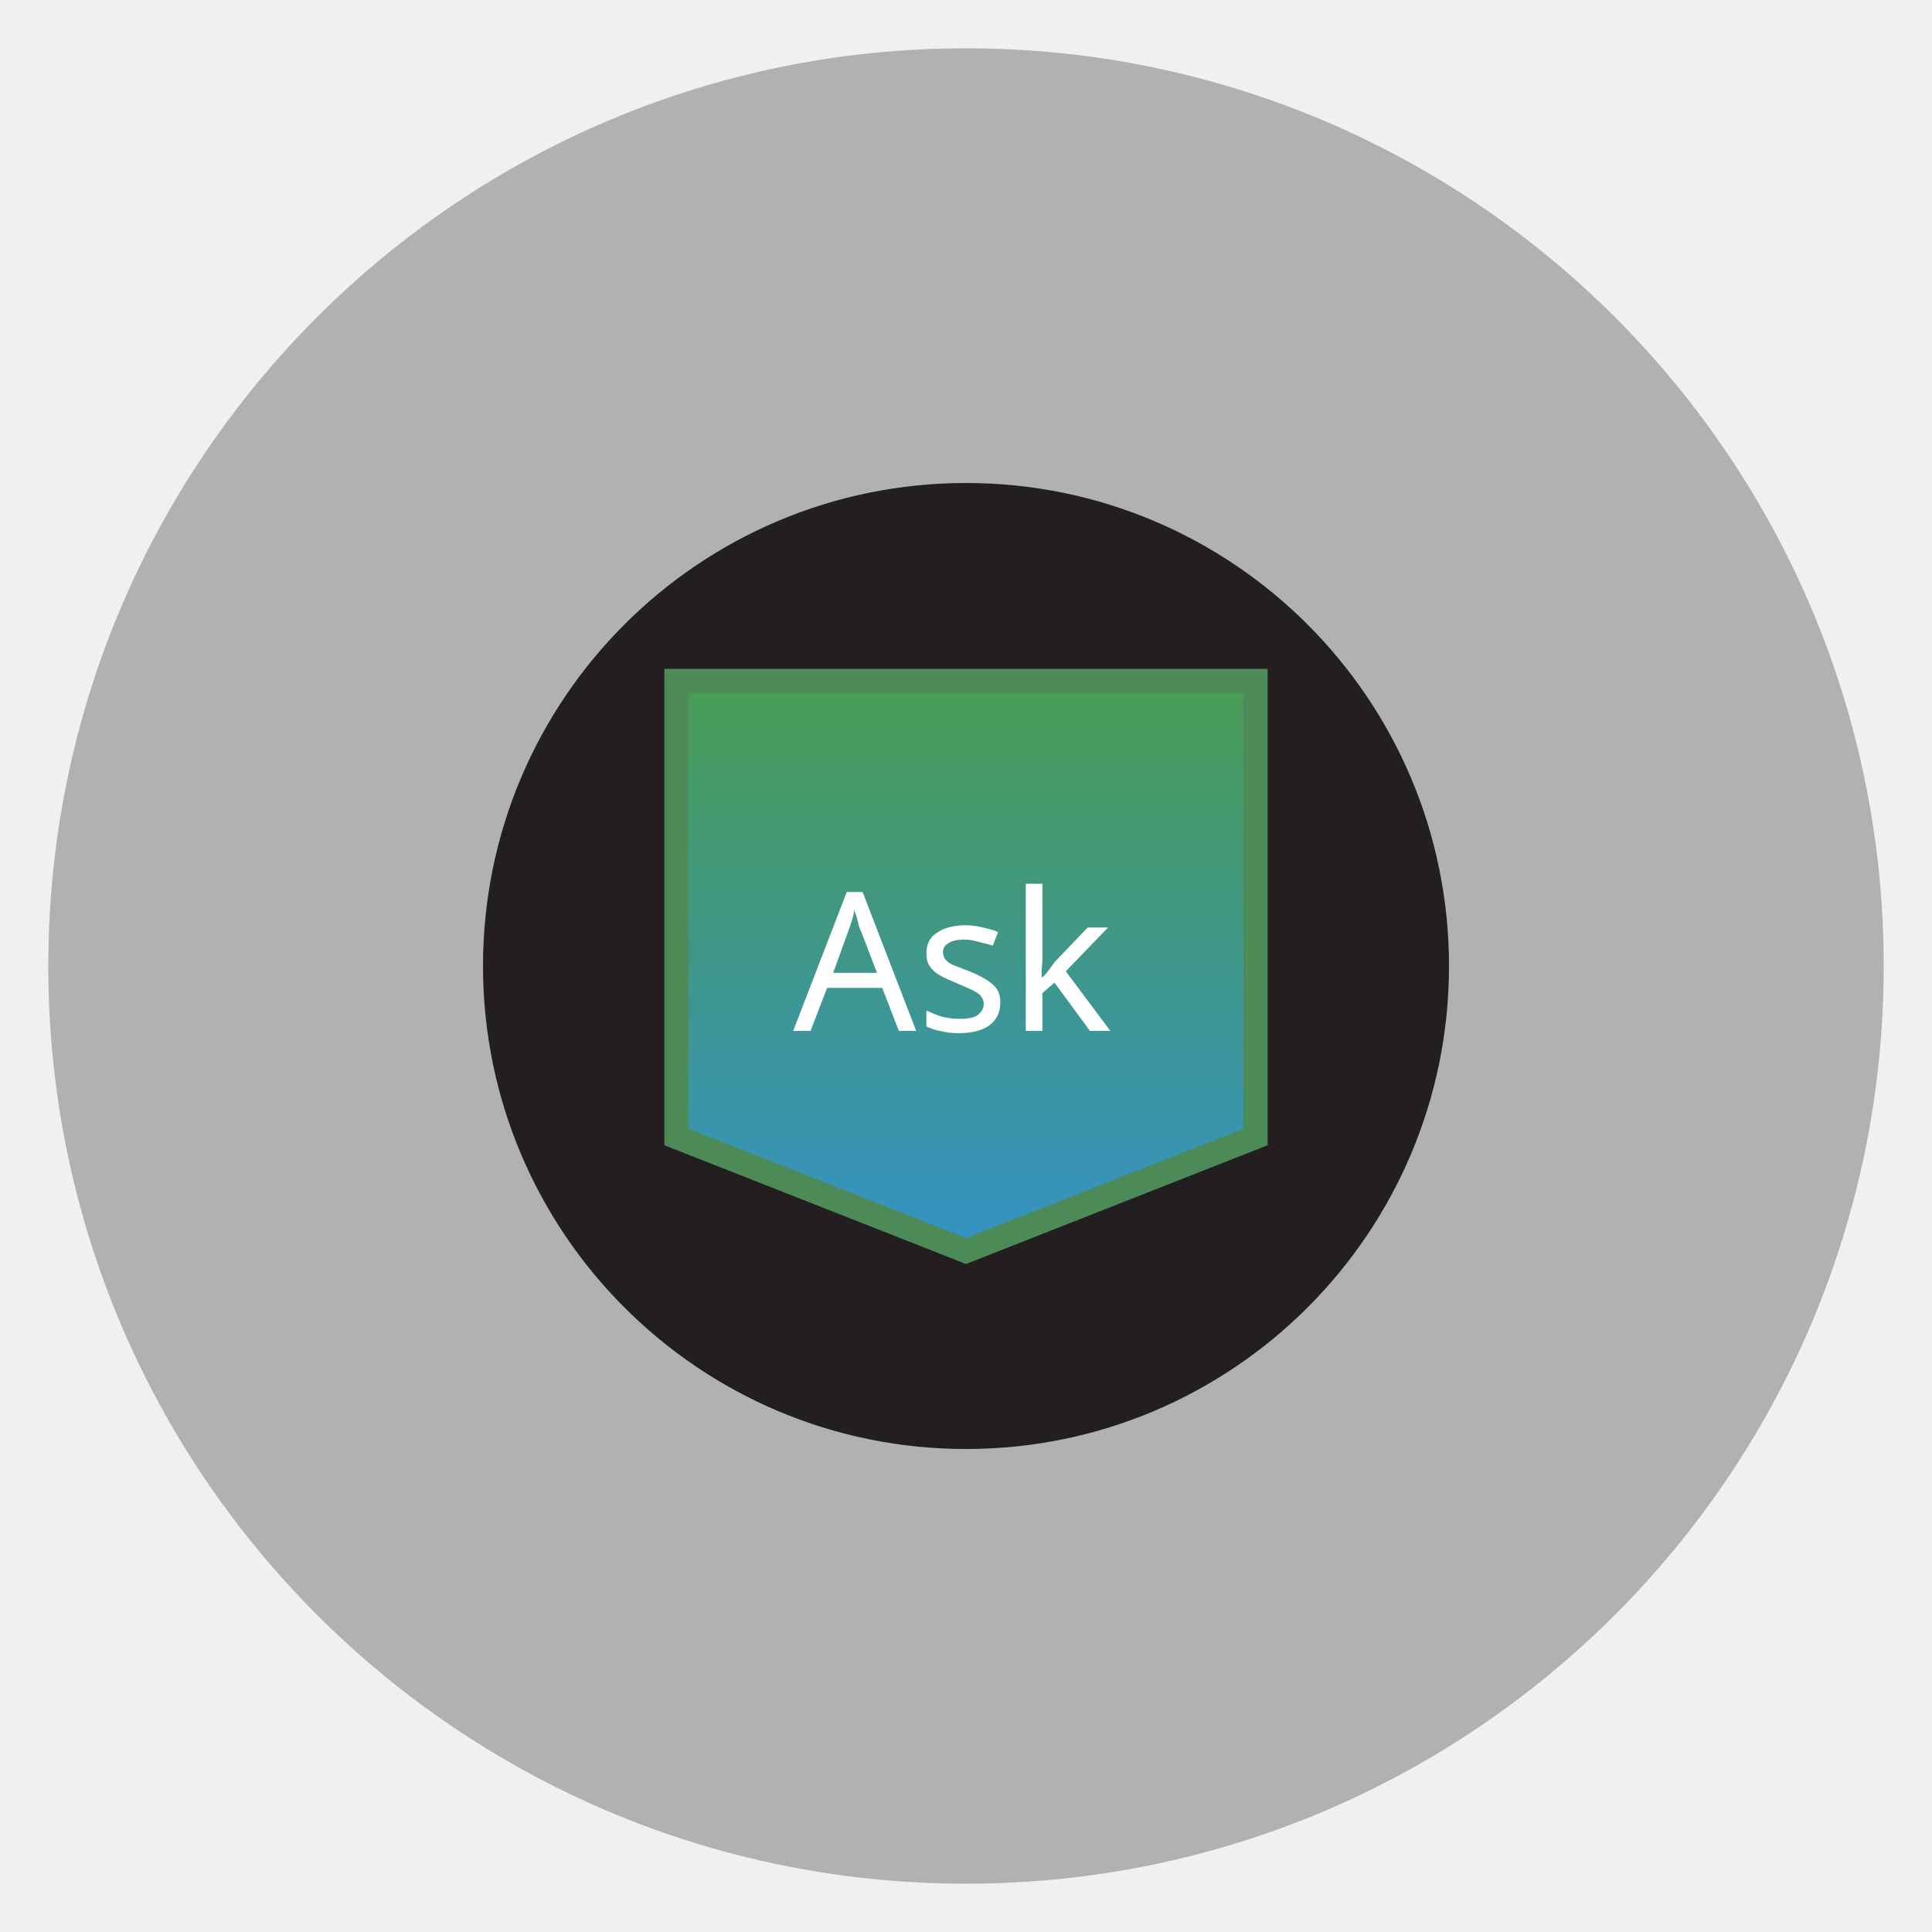
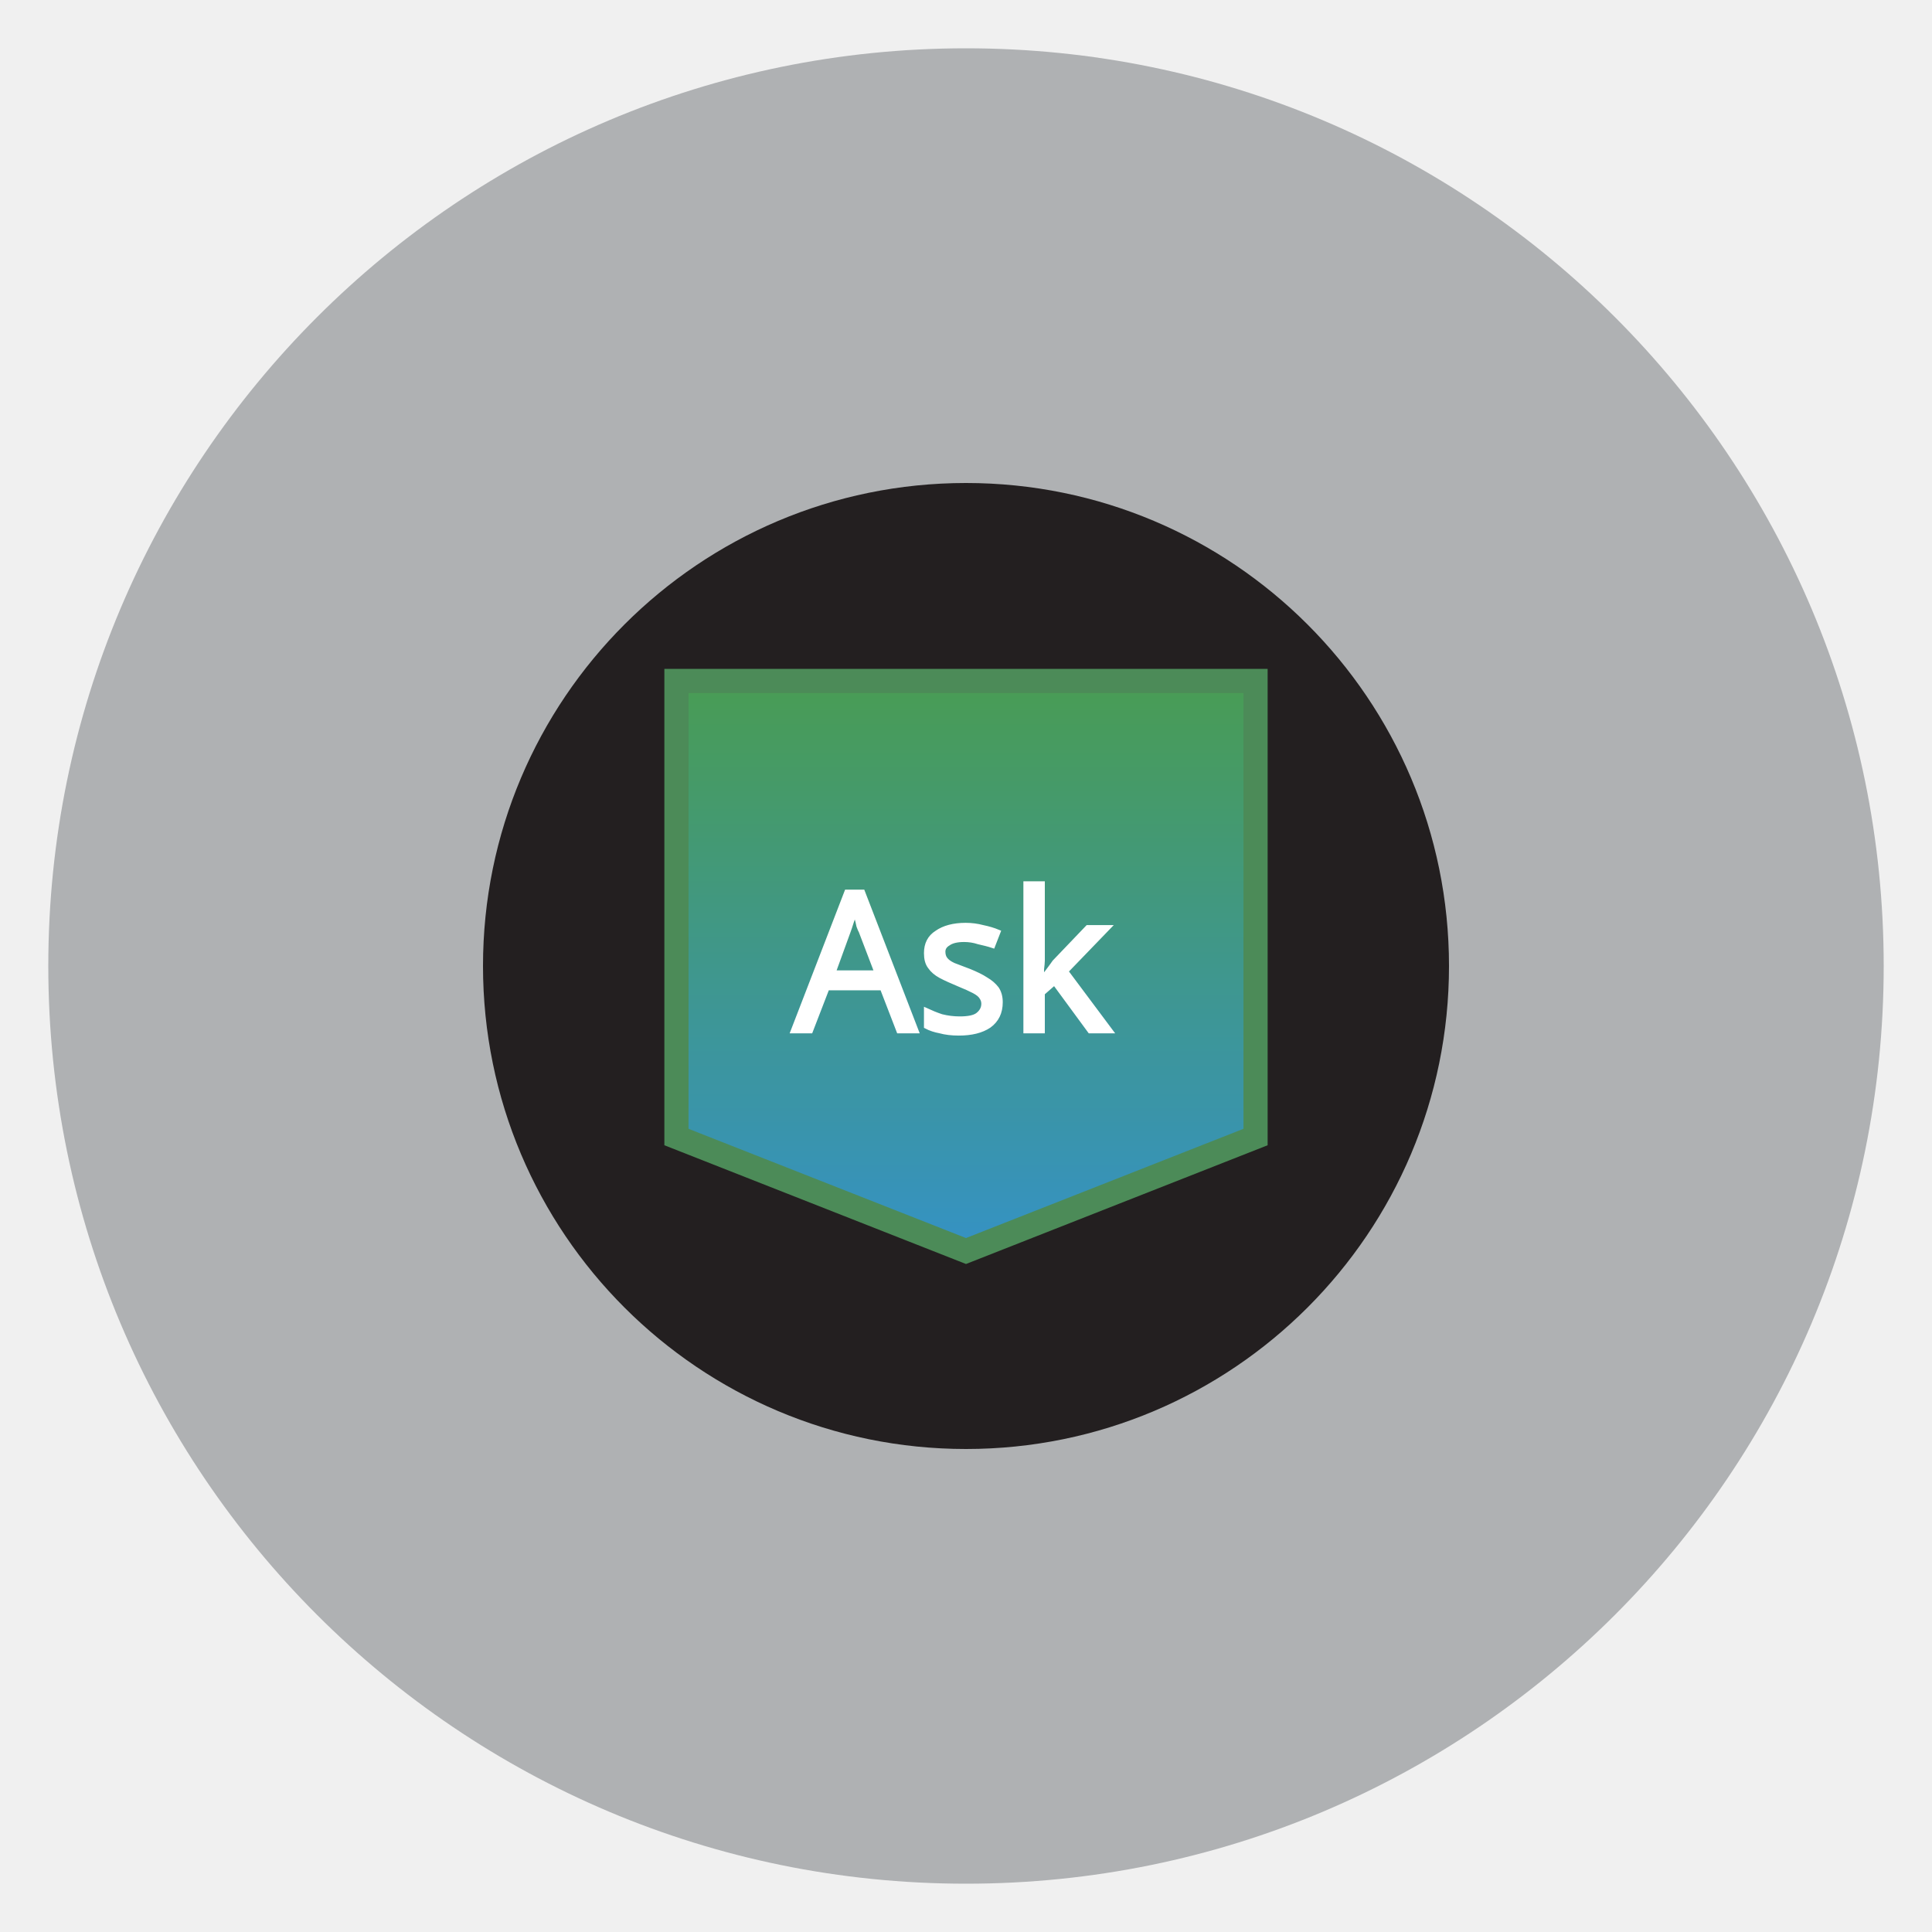
<svg xmlns="http://www.w3.org/2000/svg" width="40" height="40" viewBox="0 0 40 40">
  <defs>
    <linearGradient id="magicballlight-a" x1="50%" x2="50%" y1="0%" y2="100%">
      <stop offset="0%" stop-color="#499C54" />
      <stop offset="100%" stop-color="#3592C4" />
    </linearGradient>
  </defs>
  <g fill="none" fill-rule="evenodd">
    <rect width="40" height="40" />
    <circle cx="20" cy="20" r="19" fill="#AFB1B3" fill-rule="nonzero" />
    <g transform="translate(10 10)">
      <circle cx="10" cy="10" r="10" fill="#231F20" fill-rule="nonzero" />
      <polygon fill="url(#magicballlight-a)" fill-rule="nonzero" stroke="#4C8B58" stroke-width=".5" points="4.005 4.099 15.995 4.099 15.995 13.541 10 15.901 4.005 13.541" />
-       <text fill="#FFF" stroke="9" font-family="Gotham" font-size="4" transform="translate(6 7)">
+       <text fill="#FFF" stroke="#FFF" stroke-width="0.1" font-family="Gotham" font-size="4" transform="translate(6 7)">
        <tspan x=".422" y="4.341">Ask</tspan>
      </text>
    </g>
  </g>
</svg>
